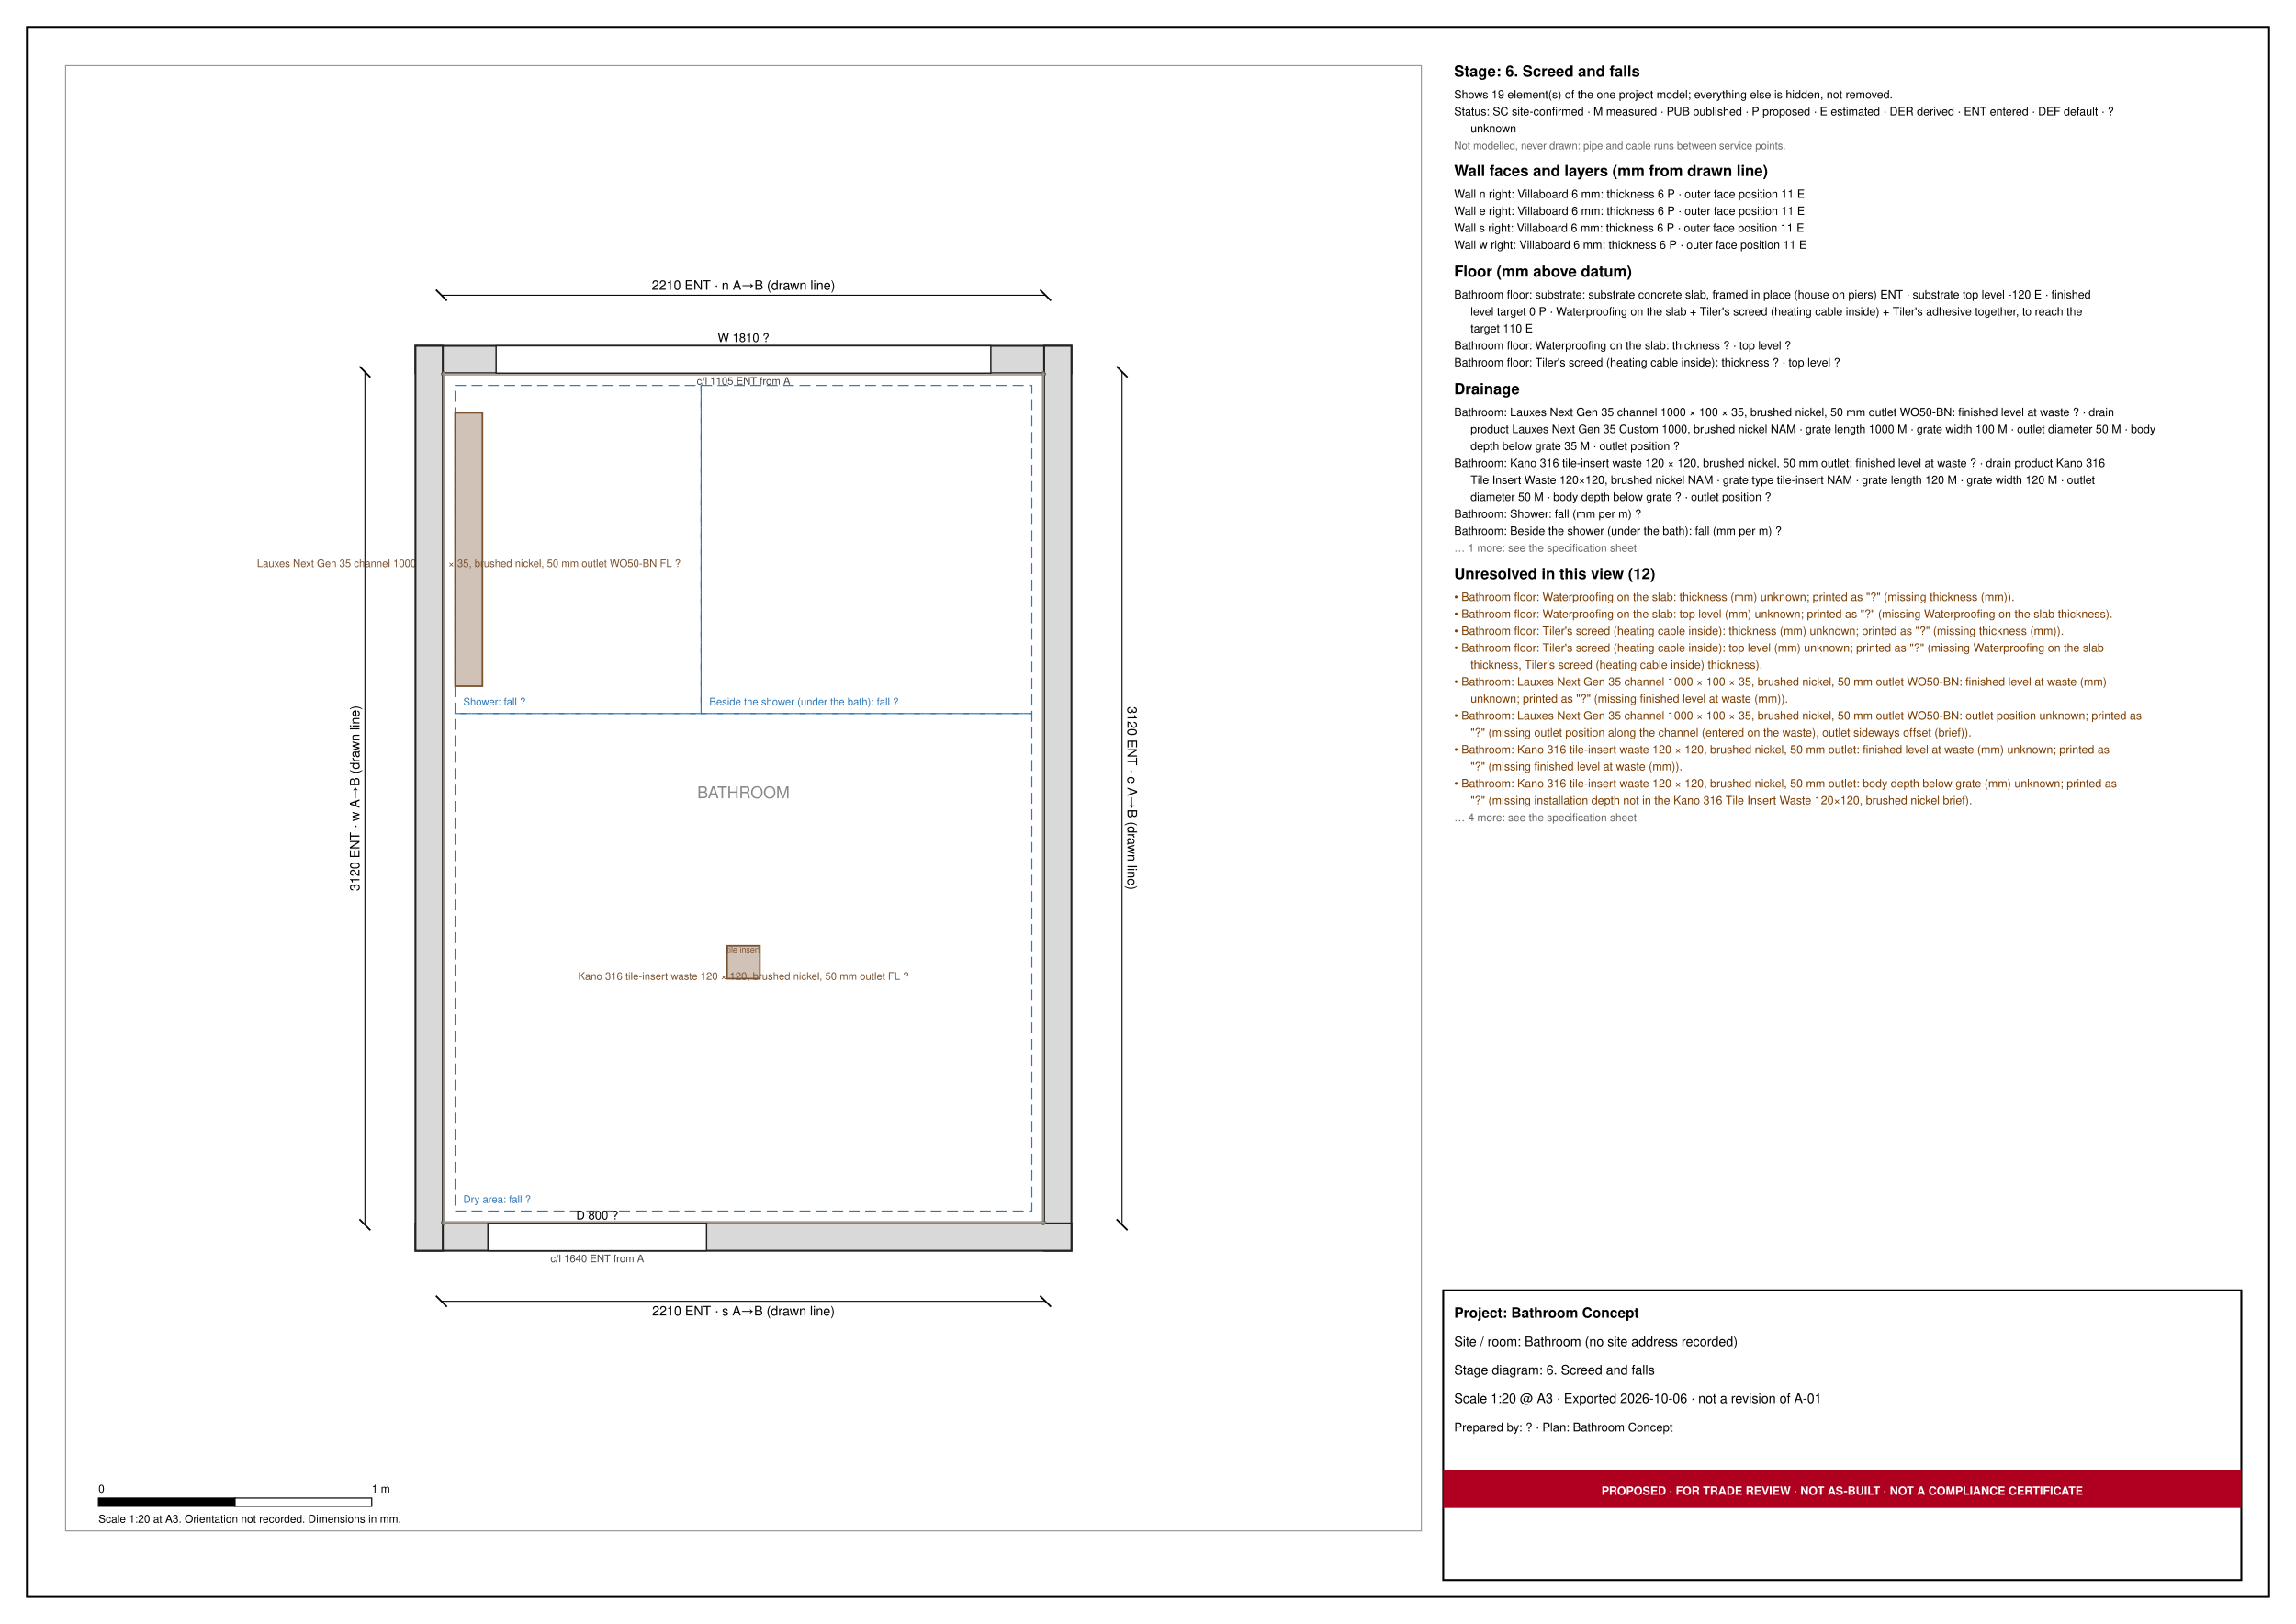
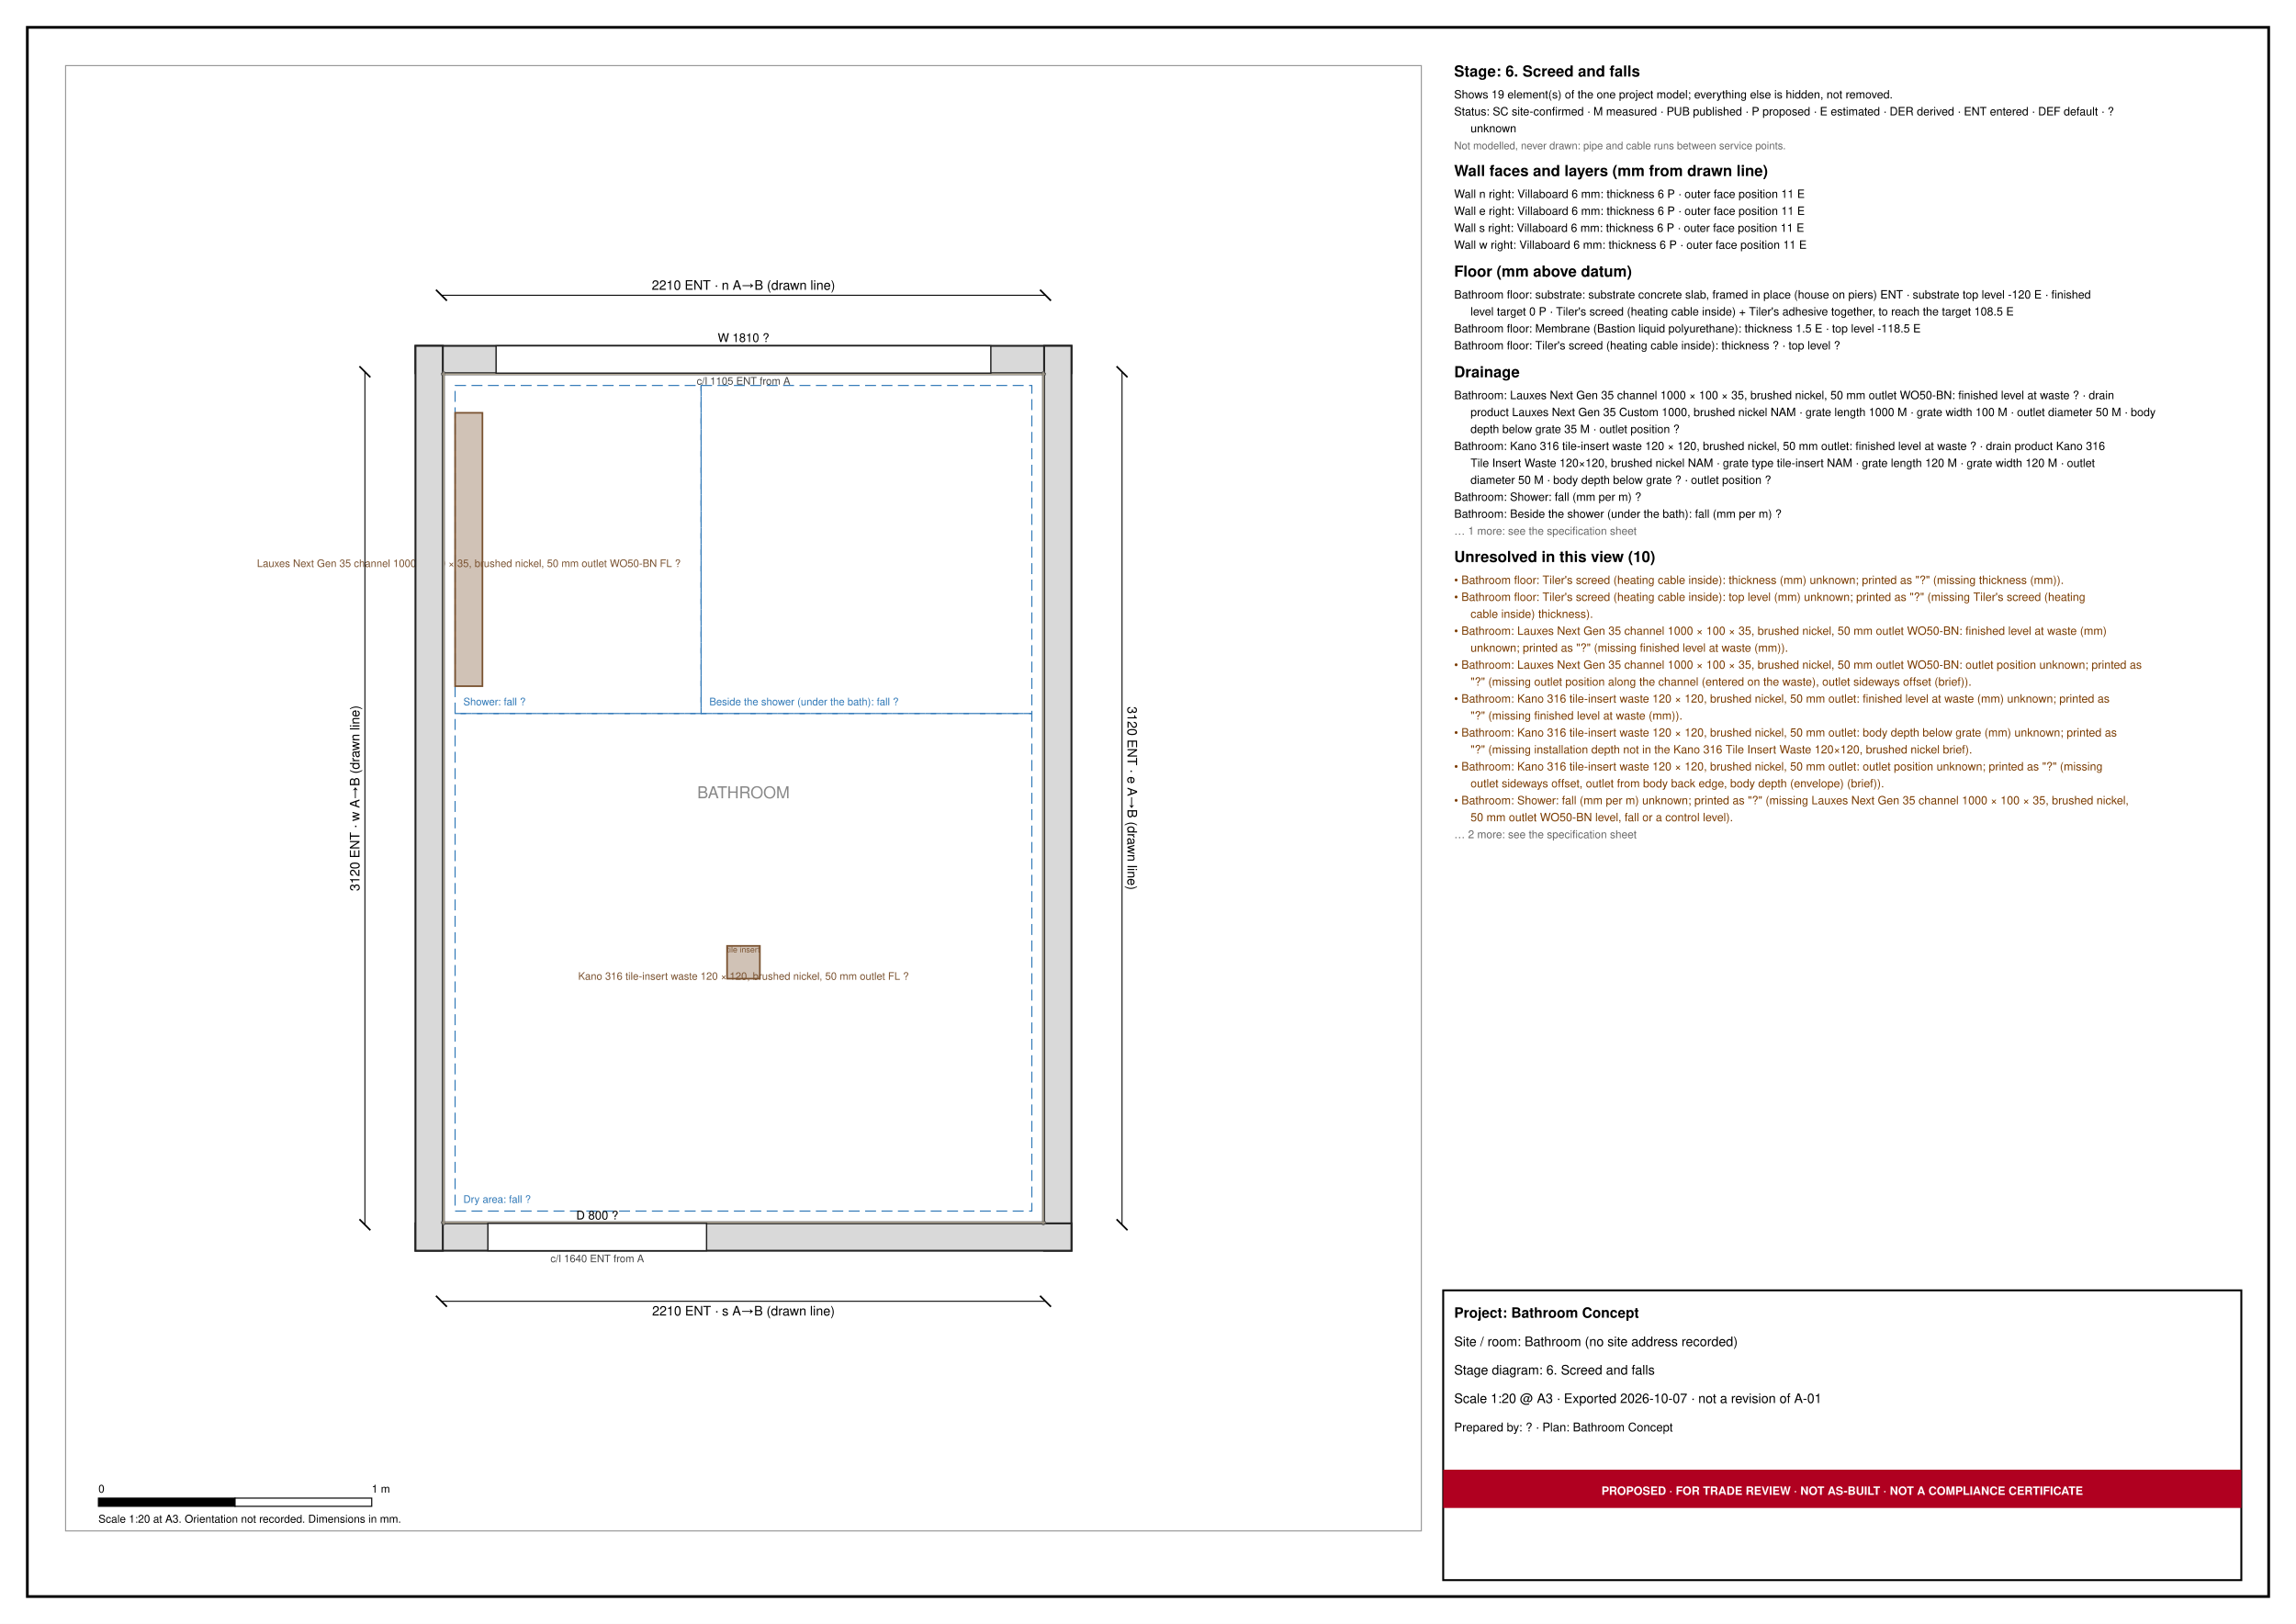
<svg xmlns="http://www.w3.org/2000/svg" width="420mm" height="297mm" viewBox="0 0 420 297" font-family="Helvetica, Arial, sans-serif" data-sheet="stage-view" data-scale="20">
  <rect width="420" height="297" fill="#fff" />
  <rect x="5" y="5" width="410" height="287" fill="none" stroke="#000" stroke-width="0.5" />
  <rect x="12" y="12" width="248" height="268" fill="none" stroke="#999" stroke-width="0.2" />
  <text x="136" y="146" font-size="3" text-anchor="middle" fill="#888" data-element="room:bathroom">BATHROOM</text>
  <rect x="83.25" y="70.5" width="45" height="60" fill="none" stroke="#2f78b7" stroke-width="0.2" stroke-dasharray="2 1" data-element="room:bathroom:plane:shower" />
  <text x="84.75" y="129" font-size="1.9" fill="#2f78b7">Shower: fall ?</text>
  <rect x="128.25" y="70.5" width="60.5" height="60" fill="none" stroke="#2f78b7" stroke-width="0.2" stroke-dasharray="2 1" data-element="room:bathroom:plane:bath_side" />
  <text x="129.75" y="129" font-size="1.9" fill="#2f78b7">Beside the shower (under the bath): fall ?</text>
  <rect x="83.25" y="130.5" width="105.5" height="91" fill="none" stroke="#2f78b7" stroke-width="0.2" stroke-dasharray="2 1" data-element="room:bathroom:plane:dry" />
  <text x="84.75" y="220" font-size="1.9" fill="#2f78b7">Dry area: fall ?</text>
  <polygon points="88.25,75.5 88.25,125.5 83.25,125.5 83.25,75.5" fill="#7a5230" fill-opacity="0.35" stroke="#7a5230" stroke-width="0.3" data-grate="1" data-element="room:bathroom:waste:linear_drain" />
  <text x="85.75" y="103.7" font-size="1.9" text-anchor="middle" fill="#7a5230">Lauxes Next Gen 35 channel 1000 × 100 × 35, brushed nickel, 50 mm outlet WO50-BN FL ?</text>
  <polygon points="133,173 139,173 139,179 133,179" fill="#7a5230" fill-opacity="0.35" stroke="#7a5230" stroke-width="0.3" data-grate="1" data-element="room:bathroom:waste:square_waste" />
  <text x="136" y="174.2" font-size="1.5" text-anchor="middle" fill="#7a5230">tile insert</text>
  <text x="136" y="179.2" font-size="1.9" text-anchor="middle" fill="#7a5230">Kano 316 tile-insert waste 120 × 120, brushed nickel, 50 mm outlet FL ?</text>
  <polygon points="196,68.25 76,68.25 76,63.25 196,63.25" fill="#d9d9d9" stroke="#222" stroke-width="0.35" data-element="wall:wall_n" />
  <polygon points="191,228.75 191,63.25 196,63.25 196,228.75" fill="#d9d9d9" stroke="#222" stroke-width="0.35" data-element="wall:wall_e" />
  <polygon points="76,223.75 196,223.75 196,228.75 76,228.75" fill="#d9d9d9" stroke="#222" stroke-width="0.35" data-element="wall:wall_s" />
  <polygon points="81,63.25 81,228.75 76,228.75 76,63.25" fill="#d9d9d9" stroke="#222" stroke-width="0.35" data-element="wall:wall_w" />
  <polygon points="80.75,68.25 191.25,68.25 191.25,68.55 80.75,68.55" fill="#f3e3c3" stroke="#555" stroke-width="0.15" data-element="wall:wall_n:right:wall_n_board" />
  <polygon points="191,68 191,224 190.7,224 190.7,68" fill="#f3e3c3" stroke="#555" stroke-width="0.15" data-element="wall:wall_e:right:wall_e_board" />
  <polygon points="191.25,223.75 80.75,223.75 80.75,223.45 191.25,223.45" fill="#f3e3c3" stroke="#555" stroke-width="0.15" data-element="wall:wall_s:right:wall_s_board" />
  <polygon points="81,224 81,68 81.3,68 81.3,224" fill="#f3e3c3" stroke="#555" stroke-width="0.15" data-element="wall:wall_w:right:wall_w_board" />
  <polygon points="90.75,63.25 181.25,63.25 181.25,68.25 90.75,68.25" fill="#fff" stroke="#222" stroke-width="0.25" data-element="opening:window_n" />
  <text x="136" y="62.55" font-size="2.2" text-anchor="middle">W 1810 ?</text>
  <text x="136" y="70.35" font-size="1.9" text-anchor="middle" fill="#444">c/l 1105 ENT from A</text>
  <polygon points="129.25,228.75 89.25,228.75 89.25,223.75 129.25,223.75" fill="#fff" stroke="#222" stroke-width="0.25" data-element="opening:door_s" />
  <text x="109.25" y="223.05" font-size="2.2" text-anchor="middle">D 800 ?</text>
  <text x="109.25" y="230.85" font-size="1.9" text-anchor="middle" fill="#444">c/l 1640 ENT from A</text>
  <line x1="80.75" y1="54" x2="191.25" y2="54" stroke="#000" stroke-width="0.18" />
  <line x1="79.75" y1="53" x2="81.75" y2="55" stroke="#000" stroke-width="0.3" />
  <line x1="190.25" y1="53" x2="192.25" y2="55" stroke="#000" stroke-width="0.3" />
  <text x="136" y="52.2" font-size="2.4" text-anchor="middle" dominant-baseline="middle" transform="rotate(0 136 52.2)" data-dim="wall_n">2210 ENT · n A→B (drawn line)</text>
  <line x1="205.25" y1="68" x2="205.25" y2="224" stroke="#000" stroke-width="0.18" />
  <line x1="204.25" y1="67" x2="206.25" y2="69" stroke="#000" stroke-width="0.3" />
  <line x1="204.25" y1="223" x2="206.25" y2="225" stroke="#000" stroke-width="0.3" />
  <text x="207.05" y="146" font-size="2.4" text-anchor="middle" dominant-baseline="middle" transform="rotate(90 207.05 146)" data-dim="wall_e">3120 ENT · e A→B (drawn line)</text>
  <line x1="191.25" y1="238" x2="80.75" y2="238" stroke="#000" stroke-width="0.18" />
  <line x1="190.25" y1="237" x2="192.25" y2="239" stroke="#000" stroke-width="0.3" />
  <line x1="79.75" y1="237" x2="81.75" y2="239" stroke="#000" stroke-width="0.3" />
  <text x="136" y="239.8" font-size="2.4" text-anchor="middle" dominant-baseline="middle" transform="rotate(360 136 239.8)" data-dim="wall_s">2210 ENT · s A→B (drawn line)</text>
  <line x1="66.75" y1="224" x2="66.75" y2="68" stroke="#000" stroke-width="0.18" />
  <line x1="65.75" y1="223" x2="67.75" y2="225" stroke="#000" stroke-width="0.3" />
  <line x1="65.75" y1="67" x2="67.75" y2="69" stroke="#000" stroke-width="0.3" />
  <text x="64.95" y="146" font-size="2.4" text-anchor="middle" dominant-baseline="middle" transform="rotate(-90 64.95 146)" data-dim="wall_w">3120 ENT · w A→B (drawn line)</text>
  <rect x="18" y="274" width="25" height="1.5" fill="#000" stroke="#000" stroke-width="0.2" />
  <rect x="43" y="274" width="25" height="1.5" fill="#fff" stroke="#000" stroke-width="0.2" />
  <text x="18" y="273" font-size="2">0</text>
  <text x="68" y="273" font-size="2">1 m</text>
  <text x="18" y="278.5" font-size="2">Scale 1:20 at A3. Orientation not recorded. Dimensions in mm.</text>
  <text x="266" y="14" font-size="2.8" font-weight="bold">Stage: 6. Screed and falls</text>
  <text x="266" y="18" font-size="2.1">Shows 19 element(s) of the one project model; everything else is hidden, not removed.</text>
  <text x="266" y="21.1" font-size="2.1">Status: SC site-confirmed · M measured · PUB published · P proposed · E estimated · DER derived · ENT entered · DEF default · ?</text>
  <text x="269" y="24.2" font-size="2.1">unknown</text>
  <text x="266" y="27.3" font-size="1.9" fill="#666">Not modelled, never drawn: pipe and cable runs between service points.</text>
  <text x="266" y="32.2" font-size="2.8" font-weight="bold">Wall faces and layers (mm from drawn line)</text>
  <text x="266" y="36.2" font-size="2.1" data-element="wall:wall_n:right:wall_n_board">Wall n right: Villaboard 6 mm: thickness 6 P · outer face position 11 E</text>
  <text x="266" y="39.3" font-size="2.1" data-element="wall:wall_e:right:wall_e_board">Wall e right: Villaboard 6 mm: thickness 6 P · outer face position 11 E</text>
  <text x="266" y="42.4" font-size="2.1" data-element="wall:wall_s:right:wall_s_board">Wall s right: Villaboard 6 mm: thickness 6 P · outer face position 11 E</text>
  <text x="266" y="45.5" font-size="2.1" data-element="wall:wall_w:right:wall_w_board">Wall w right: Villaboard 6 mm: thickness 6 P · outer face position 11 E</text>
  <text x="266" y="50.6" font-size="2.8" font-weight="bold">Floor (mm above datum)</text>
  <text x="266" y="54.6" font-size="2.1" data-element="room:bathroom:substrate">Bathroom floor: substrate: substrate concrete slab, framed in place (house on piers) ENT · substrate top level -120 E · finished</text>
-   <text x="269" y="57.7" font-size="2.1" data-element="room:bathroom:substrate">level target 0 P · Waterproofing on the slab + Tiler's screed (heating cable inside) + Tiler's adhesive together, to reach the</text>
-   <text x="269" y="60.8" font-size="2.1" data-element="room:bathroom:substrate">target 110 E</text>
-   <text x="266" y="63.9" font-size="2.1" data-element="room:bathroom:floor:floor_membrane">Bathroom floor: Waterproofing on the slab: thickness ? · top level ?</text>
-   <text x="266" y="67" font-size="2.1" data-element="room:bathroom:floor:floor_screed">Bathroom floor: Tiler's screed (heating cable inside): thickness ? · top level ?</text>
-   <text x="266" y="72.1" font-size="2.8" font-weight="bold">Drainage</text>
-   <text x="266" y="76.1" font-size="2.1" data-element="room:bathroom:waste:linear_drain">Bathroom: Lauxes Next Gen 35 channel 1000 × 100 × 35, brushed nickel, 50 mm outlet WO50-BN: finished level at waste ? · drain</text>
-   <text x="269" y="79.2" font-size="2.1" data-element="room:bathroom:waste:linear_drain">product Lauxes Next Gen 35 Custom 1000, brushed nickel NAM · grate length 1000 M · grate width 100 M · outlet diameter 50 M · body</text>
-   <text x="269" y="82.3" font-size="2.1" data-element="room:bathroom:waste:linear_drain">depth below grate 35 M · outlet position ?</text>
-   <text x="266" y="85.4" font-size="2.1" data-element="room:bathroom:waste:square_waste">Bathroom: Kano 316 tile-insert waste 120 × 120, brushed nickel, 50 mm outlet: finished level at waste ? · drain product Kano 316</text>
-   <text x="269" y="88.5" font-size="2.1" data-element="room:bathroom:waste:square_waste">Tile Insert Waste 120×120, brushed nickel NAM · grate type tile-insert NAM · grate length 120 M · grate width 120 M · outlet</text>
-   <text x="269" y="91.6" font-size="2.1" data-element="room:bathroom:waste:square_waste">diameter 50 M · body depth below grate ? · outlet position ?</text>
-   <text x="266" y="94.7" font-size="2.1" data-element="room:bathroom:plane:shower">Bathroom: Shower: fall (mm per m) ?</text>
-   <text x="266" y="97.8" font-size="2.1" data-element="room:bathroom:plane:bath_side">Bathroom: Beside the shower (under the bath): fall (mm per m) ?</text>
-   <text x="266" y="100.9" font-size="2" fill="#666">… 1 more: see the specification sheet</text>
-   <text x="266" y="105.9" font-size="2.8" font-weight="bold">Unresolved in this view (12)</text>
-   <text x="266" y="109.9" font-size="2.1" fill="#7a3b00">• Bathroom floor: Waterproofing on the slab: thickness (mm) unknown; printed as "?" (missing thickness (mm)).</text>
-   <text x="266" y="113" font-size="2.1" fill="#7a3b00">• Bathroom floor: Waterproofing on the slab: top level (mm) unknown; printed as "?" (missing Waterproofing on the slab thickness).</text>
-   <text x="266" y="116.1" font-size="2.1" fill="#7a3b00">• Bathroom floor: Tiler's screed (heating cable inside): thickness (mm) unknown; printed as "?" (missing thickness (mm)).</text>
-   <text x="266" y="119.2" font-size="2.1" fill="#7a3b00">• Bathroom floor: Tiler's screed (heating cable inside): top level (mm) unknown; printed as "?" (missing Waterproofing on the slab</text>
-   <text x="269" y="122.3" font-size="2.1" fill="#7a3b00">thickness, Tiler's screed (heating cable inside) thickness).</text>
-   <text x="266" y="125.4" font-size="2.1" fill="#7a3b00">• Bathroom: Lauxes Next Gen 35 channel 1000 × 100 × 35, brushed nickel, 50 mm outlet WO50-BN: finished level at waste (mm)</text>
-   <text x="269" y="128.5" font-size="2.1" fill="#7a3b00">unknown; printed as "?" (missing finished level at waste (mm)).</text>
-   <text x="266" y="131.6" font-size="2.1" fill="#7a3b00">• Bathroom: Lauxes Next Gen 35 channel 1000 × 100 × 35, brushed nickel, 50 mm outlet WO50-BN: outlet position unknown; printed as</text>
-   <text x="269" y="134.7" font-size="2.1" fill="#7a3b00">"?" (missing outlet position along the channel (entered on the waste), outlet sideways offset (brief)).</text>
-   <text x="266" y="137.8" font-size="2.1" fill="#7a3b00">• Bathroom: Kano 316 tile-insert waste 120 × 120, brushed nickel, 50 mm outlet: finished level at waste (mm) unknown; printed as</text>
-   <text x="269" y="140.9" font-size="2.1" fill="#7a3b00">"?" (missing finished level at waste (mm)).</text>
-   <text x="266" y="144" font-size="2.1" fill="#7a3b00">• Bathroom: Kano 316 tile-insert waste 120 × 120, brushed nickel, 50 mm outlet: body depth below grate (mm) unknown; printed as</text>
-   <text x="269" y="147.1" font-size="2.1" fill="#7a3b00">"?" (missing installation depth not in the Kano 316 Tile Insert Waste 120×120, brushed nickel brief).</text>
-   <text x="266" y="150.2" font-size="2" fill="#666">… 4 more: see the specification sheet</text>
+   <text x="269" y="57.7" font-size="2.1" data-element="room:bathroom:substrate">level target 0 P · Tiler's screed (heating cable inside) + Tiler's adhesive together, to reach the target 108.5 E</text>
+   <text x="266" y="60.8" font-size="2.1" data-element="room:bathroom:floor:floor_membrane">Bathroom floor: Membrane (Bastion liquid polyurethane): thickness 1.5 E · top level -118.5 E</text>
+   <text x="266" y="63.9" font-size="2.1" data-element="room:bathroom:floor:floor_screed">Bathroom floor: Tiler's screed (heating cable inside): thickness ? · top level ?</text>
+   <text x="266" y="69" font-size="2.8" font-weight="bold">Drainage</text>
+   <text x="266" y="73" font-size="2.1" data-element="room:bathroom:waste:linear_drain">Bathroom: Lauxes Next Gen 35 channel 1000 × 100 × 35, brushed nickel, 50 mm outlet WO50-BN: finished level at waste ? · drain</text>
+   <text x="269" y="76.1" font-size="2.1" data-element="room:bathroom:waste:linear_drain">product Lauxes Next Gen 35 Custom 1000, brushed nickel NAM · grate length 1000 M · grate width 100 M · outlet diameter 50 M · body</text>
+   <text x="269" y="79.2" font-size="2.1" data-element="room:bathroom:waste:linear_drain">depth below grate 35 M · outlet position ?</text>
+   <text x="266" y="82.3" font-size="2.1" data-element="room:bathroom:waste:square_waste">Bathroom: Kano 316 tile-insert waste 120 × 120, brushed nickel, 50 mm outlet: finished level at waste ? · drain product Kano 316</text>
+   <text x="269" y="85.4" font-size="2.1" data-element="room:bathroom:waste:square_waste">Tile Insert Waste 120×120, brushed nickel NAM · grate type tile-insert NAM · grate length 120 M · grate width 120 M · outlet</text>
+   <text x="269" y="88.5" font-size="2.1" data-element="room:bathroom:waste:square_waste">diameter 50 M · body depth below grate ? · outlet position ?</text>
+   <text x="266" y="91.6" font-size="2.1" data-element="room:bathroom:plane:shower">Bathroom: Shower: fall (mm per m) ?</text>
+   <text x="266" y="94.7" font-size="2.1" data-element="room:bathroom:plane:bath_side">Bathroom: Beside the shower (under the bath): fall (mm per m) ?</text>
+   <text x="266" y="97.8" font-size="2" fill="#666">… 1 more: see the specification sheet</text>
+   <text x="266" y="102.8" font-size="2.8" font-weight="bold">Unresolved in this view (10)</text>
+   <text x="266" y="106.8" font-size="2.1" fill="#7a3b00">• Bathroom floor: Tiler's screed (heating cable inside): thickness (mm) unknown; printed as "?" (missing thickness (mm)).</text>
+   <text x="266" y="109.9" font-size="2.1" fill="#7a3b00">• Bathroom floor: Tiler's screed (heating cable inside): top level (mm) unknown; printed as "?" (missing Tiler's screed (heating</text>
+   <text x="269" y="113" font-size="2.1" fill="#7a3b00">cable inside) thickness).</text>
+   <text x="266" y="116.1" font-size="2.1" fill="#7a3b00">• Bathroom: Lauxes Next Gen 35 channel 1000 × 100 × 35, brushed nickel, 50 mm outlet WO50-BN: finished level at waste (mm)</text>
+   <text x="269" y="119.2" font-size="2.1" fill="#7a3b00">unknown; printed as "?" (missing finished level at waste (mm)).</text>
+   <text x="266" y="122.3" font-size="2.1" fill="#7a3b00">• Bathroom: Lauxes Next Gen 35 channel 1000 × 100 × 35, brushed nickel, 50 mm outlet WO50-BN: outlet position unknown; printed as</text>
+   <text x="269" y="125.4" font-size="2.1" fill="#7a3b00">"?" (missing outlet position along the channel (entered on the waste), outlet sideways offset (brief)).</text>
+   <text x="266" y="128.5" font-size="2.1" fill="#7a3b00">• Bathroom: Kano 316 tile-insert waste 120 × 120, brushed nickel, 50 mm outlet: finished level at waste (mm) unknown; printed as</text>
+   <text x="269" y="131.6" font-size="2.1" fill="#7a3b00">"?" (missing finished level at waste (mm)).</text>
+   <text x="266" y="134.7" font-size="2.1" fill="#7a3b00">• Bathroom: Kano 316 tile-insert waste 120 × 120, brushed nickel, 50 mm outlet: body depth below grate (mm) unknown; printed as</text>
+   <text x="269" y="137.8" font-size="2.1" fill="#7a3b00">"?" (missing installation depth not in the Kano 316 Tile Insert Waste 120×120, brushed nickel brief).</text>
+   <text x="266" y="140.9" font-size="2.1" fill="#7a3b00">• Bathroom: Kano 316 tile-insert waste 120 × 120, brushed nickel, 50 mm outlet: outlet position unknown; printed as "?" (missing</text>
+   <text x="269" y="144" font-size="2.1" fill="#7a3b00">outlet sideways offset, outlet from body back edge, body depth (envelope) (brief)).</text>
+   <text x="266" y="147.1" font-size="2.1" fill="#7a3b00">• Bathroom: Shower: fall (mm per m) unknown; printed as "?" (missing Lauxes Next Gen 35 channel 1000 × 100 × 35, brushed nickel,</text>
+   <text x="269" y="150.2" font-size="2.1" fill="#7a3b00">50 mm outlet WO50-BN level, fall or a control level).</text>
+   <text x="266" y="153.3" font-size="2" fill="#666">… 2 more: see the specification sheet</text>
  <rect x="264" y="236" width="146" height="53" fill="none" stroke="#000" stroke-width="0.35" />
  <text x="266" y="241" font-size="2.6" font-weight="bold">Project: Bathroom Concept</text>
  <text x="266" y="246.2" font-size="2.4">Site / room: Bathroom (no site address recorded)</text>
  <text x="266" y="251.4" font-size="2.4">Stage diagram: 6. Screed and falls</text>
-   <text x="266" y="256.6" font-size="2.4">Scale 1:20 @ A3 · Exported 2026-10-06 · not a revision of A-01</text>
+   <text x="266" y="256.6" font-size="2.4">Scale 1:20 @ A3 · Exported 2026-10-07 · not a revision of A-01</text>
  <text x="266" y="261.8" font-size="2.2">Prepared by: ? · Plan: Bathroom Concept</text>
  <text x="266" y="267" font-size="2.1" />
  <rect x="264" y="268.8" width="146" height="7" fill="#b00020" />
  <text x="337" y="273.4" font-size="2.1" text-anchor="middle" fill="#fff" font-weight="bold">PROPOSED · FOR TRADE REVIEW · NOT AS-BUILT · NOT A COMPLIANCE CERTIFICATE</text>
</svg>
